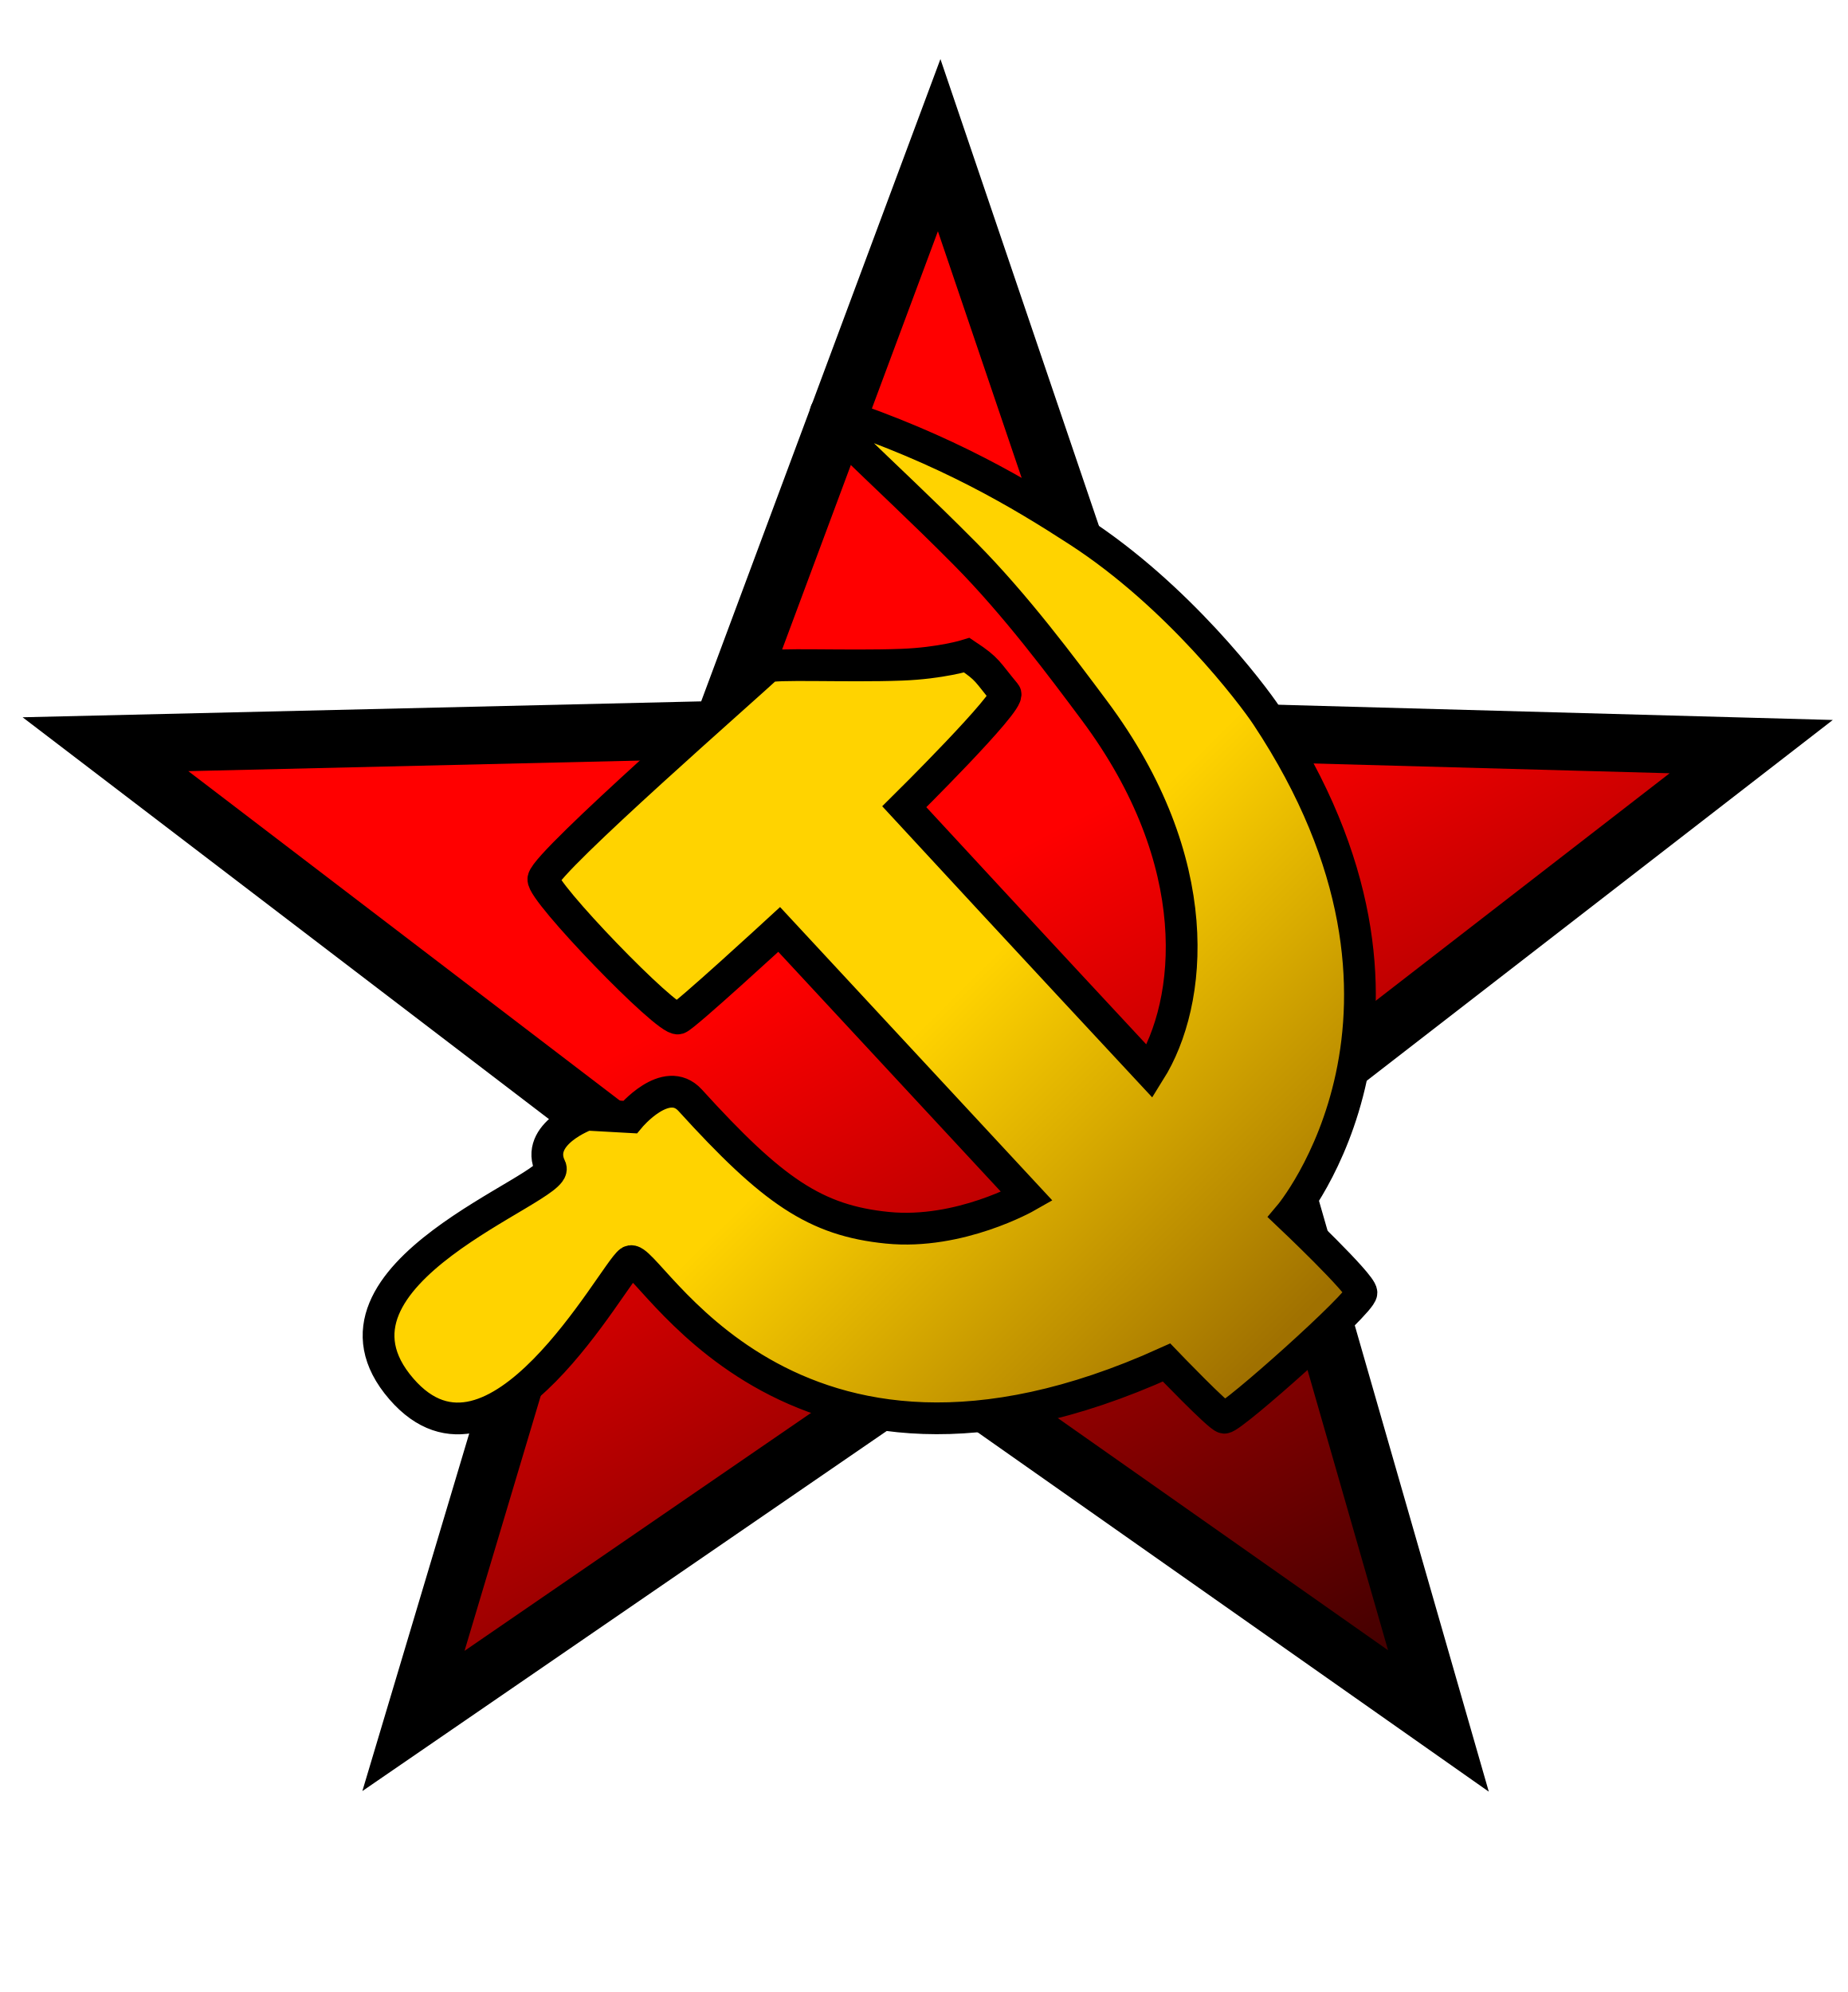
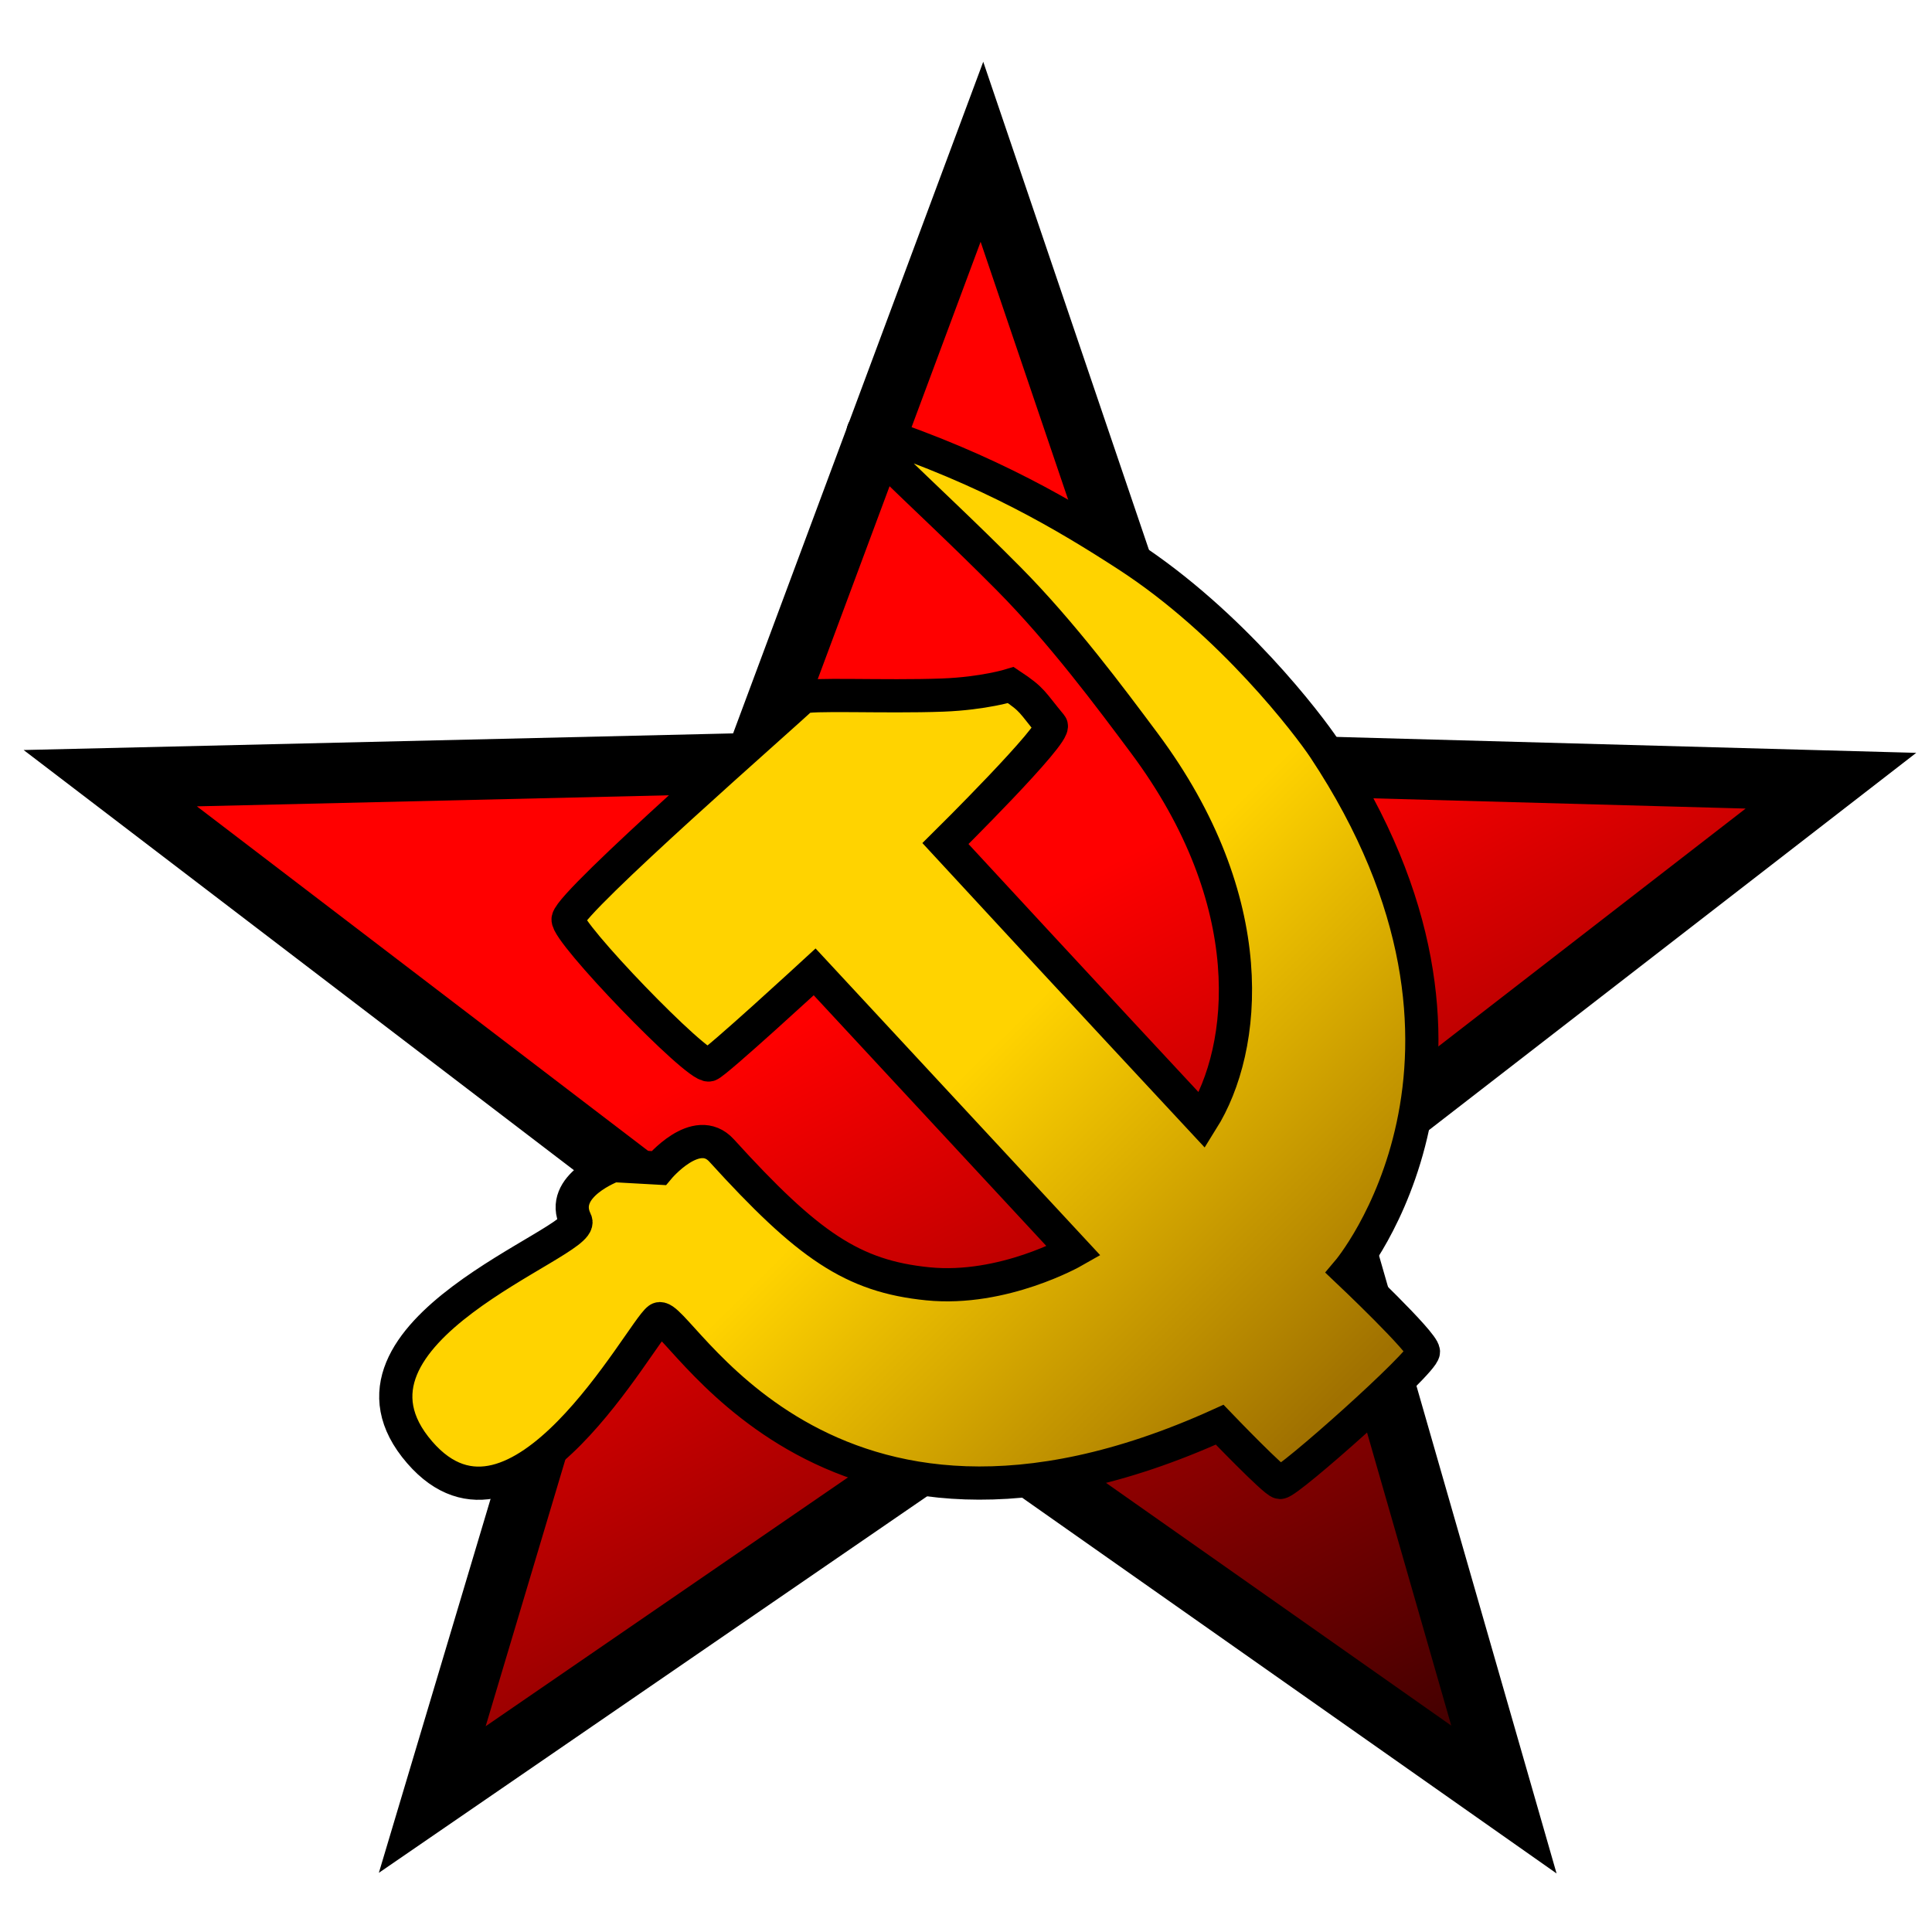
- <svg xmlns="http://www.w3.org/2000/svg" xmlns:xlink="http://www.w3.org/1999/xlink" version="1.1" width="128" height="138" viewBox="0 0 128 138" id="svg2" xml:space="preserve">
+ <svg xmlns="http://www.w3.org/2000/svg" xmlns:xlink="http://www.w3.org/1999/xlink" version="1.1" width="128" height="128" viewBox="0 0 128 128" id="svg2" xml:space="preserve">
  <defs id="defs26">
    <linearGradient id="linearGradient3799">
      <stop id="stop3801" style="stop-color:#ff0000;stop-opacity:1" offset="0" />
      <stop id="stop3803" style="stop-color:#440000;stop-opacity:1" offset="1" />
    </linearGradient>
    <linearGradient id="linearGradient3777">
      <stop id="stop3779" style="stop-color:#ffd300;stop-opacity:1" offset="0" />
      <stop id="stop3781" style="stop-color:#a07100;stop-opacity:1" offset="1" />
    </linearGradient>
    <linearGradient id="linearGradient3767">
      <stop id="stop3769" style="stop-color:#000000;stop-opacity:1" offset="0" />
    </linearGradient>
    <linearGradient id="linearGradient3761">
      <stop id="stop3763" style="stop-color:#ffd300;stop-opacity:1" offset="0" />
    </linearGradient>
    <linearGradient x1="16" y1="126" x2="225" y2="126" id="linearGradient3797" xlink:href="#linearGradient3777" gradientUnits="userSpaceOnUse" />
    <linearGradient x1="-21" y1="128.5" x2="279" y2="128.5" id="linearGradient3805" xlink:href="#linearGradient3799" gradientUnits="userSpaceOnUse" />
    <linearGradient x1="16" y1="126" x2="225" y2="126" id="linearGradient3833" xlink:href="#linearGradient3777" gradientUnits="userSpaceOnUse" />
    <linearGradient x1="16" y1="126" x2="225" y2="126" id="linearGradient3835" xlink:href="#linearGradient3777" gradientUnits="userSpaceOnUse" />
    <linearGradient x1="16" y1="126" x2="225" y2="126" id="linearGradient3837" xlink:href="#linearGradient3777" gradientUnits="userSpaceOnUse" />
    <linearGradient x1="16" y1="126" x2="225" y2="126" id="linearGradient3839" xlink:href="#linearGradient3777" gradientUnits="userSpaceOnUse" />
    <linearGradient x1="16" y1="126" x2="225" y2="126" id="linearGradient3841" xlink:href="#linearGradient3777" gradientUnits="userSpaceOnUse" />
    <linearGradient x1="16" y1="126" x2="225" y2="126" id="linearGradient3843" xlink:href="#linearGradient3777" gradientUnits="userSpaceOnUse" />
    <linearGradient x1="16" y1="126" x2="225" y2="126" id="linearGradient3845" xlink:href="#linearGradient3777" gradientUnits="userSpaceOnUse" />
    <linearGradient x1="16" y1="126" x2="225" y2="126" id="linearGradient3852" xlink:href="#linearGradient3777" gradientUnits="userSpaceOnUse" />
    <linearGradient x1="16" y1="126" x2="225" y2="126" id="linearGradient3854" xlink:href="#linearGradient3777" gradientUnits="userSpaceOnUse" />
    <linearGradient x1="16" y1="126" x2="225" y2="126" id="linearGradient3856" xlink:href="#linearGradient3777" gradientUnits="userSpaceOnUse" />
    <linearGradient x1="16" y1="126" x2="225" y2="126" id="linearGradient3862" xlink:href="#linearGradient3777" gradientUnits="userSpaceOnUse" />
    <linearGradient x1="16" y1="126" x2="225" y2="126" id="linearGradient3864" xlink:href="#linearGradient3777" gradientUnits="userSpaceOnUse" />
    <linearGradient x1="-21" y1="128.5" x2="279" y2="128.5" id="linearGradient3866" xlink:href="#linearGradient3799" gradientUnits="userSpaceOnUse" />
    <linearGradient x1="-21" y1="128.5" x2="279" y2="128.5" id="linearGradient3868" xlink:href="#linearGradient3799" gradientUnits="userSpaceOnUse" />
    <linearGradient x1="-21" y1="128.5" x2="279" y2="128.5" id="linearGradient3870" xlink:href="#linearGradient3799" gradientUnits="userSpaceOnUse" />
    <linearGradient x1="-21" y1="128.5" x2="279" y2="128.5" id="linearGradient3876" xlink:href="#linearGradient3799" gradientUnits="userSpaceOnUse" />
    <linearGradient x1="-21" y1="128.5" x2="279" y2="128.5" id="linearGradient3878" xlink:href="#linearGradient3799" gradientUnits="userSpaceOnUse" />
    <linearGradient x1="-21" y1="128.5" x2="279" y2="128.5" id="linearGradient3880" xlink:href="#linearGradient3799" gradientUnits="userSpaceOnUse" />
    <linearGradient x1="-21" y1="128.5" x2="279" y2="128.5" id="linearGradient3885" xlink:href="#linearGradient3799" gradientUnits="userSpaceOnUse" />
    <linearGradient x1="-21" y1="128.5" x2="279" y2="128.5" id="linearGradient3887" xlink:href="#linearGradient3799" gradientUnits="userSpaceOnUse" />
    <linearGradient x1="65.92" y1="69.057" x2="89.047" y2="92.379" id="linearGradient3924" xlink:href="#linearGradient3777" gradientUnits="userSpaceOnUse" spreadMethod="pad" />
    <linearGradient x1="118.39" y1="128.5" x2="173.78" y2="236.975" id="linearGradient3932" xlink:href="#linearGradient3799" gradientUnits="userSpaceOnUse" />
  </defs>
  <polygon points="15,102.333 100.333,100.333 130.5,19.333 158,100.333 243,102.667 175.819,154.676 199.667,237.667 129.5,188.333 57.667,237.667 82.667,154 " transform="matrix(0.5,0,0,0.5,-0.1949152,0.3898305)" id="polygon11" style="fill:url(#linearGradient3932);fill-opacity:1;stroke:#000000;stroke-width:8;stroke-miterlimit:10" />
  <path d="m 37.639,60.89 c -0.167,0.834 8.555,9.882 9.334,9.666 0.43,-0.118 7,-6.167 7,-6.167 l 17.166,18.5 c 0,0 -4.667,2.667 -9.666,2.167 -5,-0.5 -7.95,-2.545 -13.666,-8.833 -1.667,-1.833 -4.167,1.167 -4.167,1.167 l -3,-0.167 c 0,0 -3.667,1.333 -2.5,3.667 0.707,1.414 -17.239,7.364 -10.334,15.334 6.5,7.5 14.666,-8 15.834,-8.834 1.167,-0.834 10.666,19 37.166,7 0,0 3.643,3.798 4,3.826 0.519,0.042 9.5,-7.951 9.5,-8.66 0,-0.604 -5,-5.333 -5,-5.333 0,0 12,-14.167 -1.573,-34.645 -0.995,-1.5 -6.127,-8.297 -13.031,-12.773 -4.005,-2.596 -9.095,-5.648 -16.896,-8.249 -2.5,-0.834 2.992,3.7 9.033,9.799 3.533,3.567 6.753,7.9 8.967,10.868 7.833,10.5 6.824,20.218 3.833,25 0,0 -8.916,-9.575 -17,-18.334 0,0 7.417,-7.333 7,-7.833 -1.307,-1.569 -1.171,-1.673 -2.667,-2.667 0,0 -1.793,0.558 -4.513,0.661 -3.838,0.145 -9.025,-0.118 -9.32,0.172 -1.002,0.988 -15.25,13.418 -15.5,14.668 z" id="path3813" style="fill:url(#linearGradient3924);fill-opacity:1;fill-rule:nonzero;stroke:#000000;stroke-width:2.2;stroke-miterlimit:10;stroke-dasharray:none" />
</svg>
